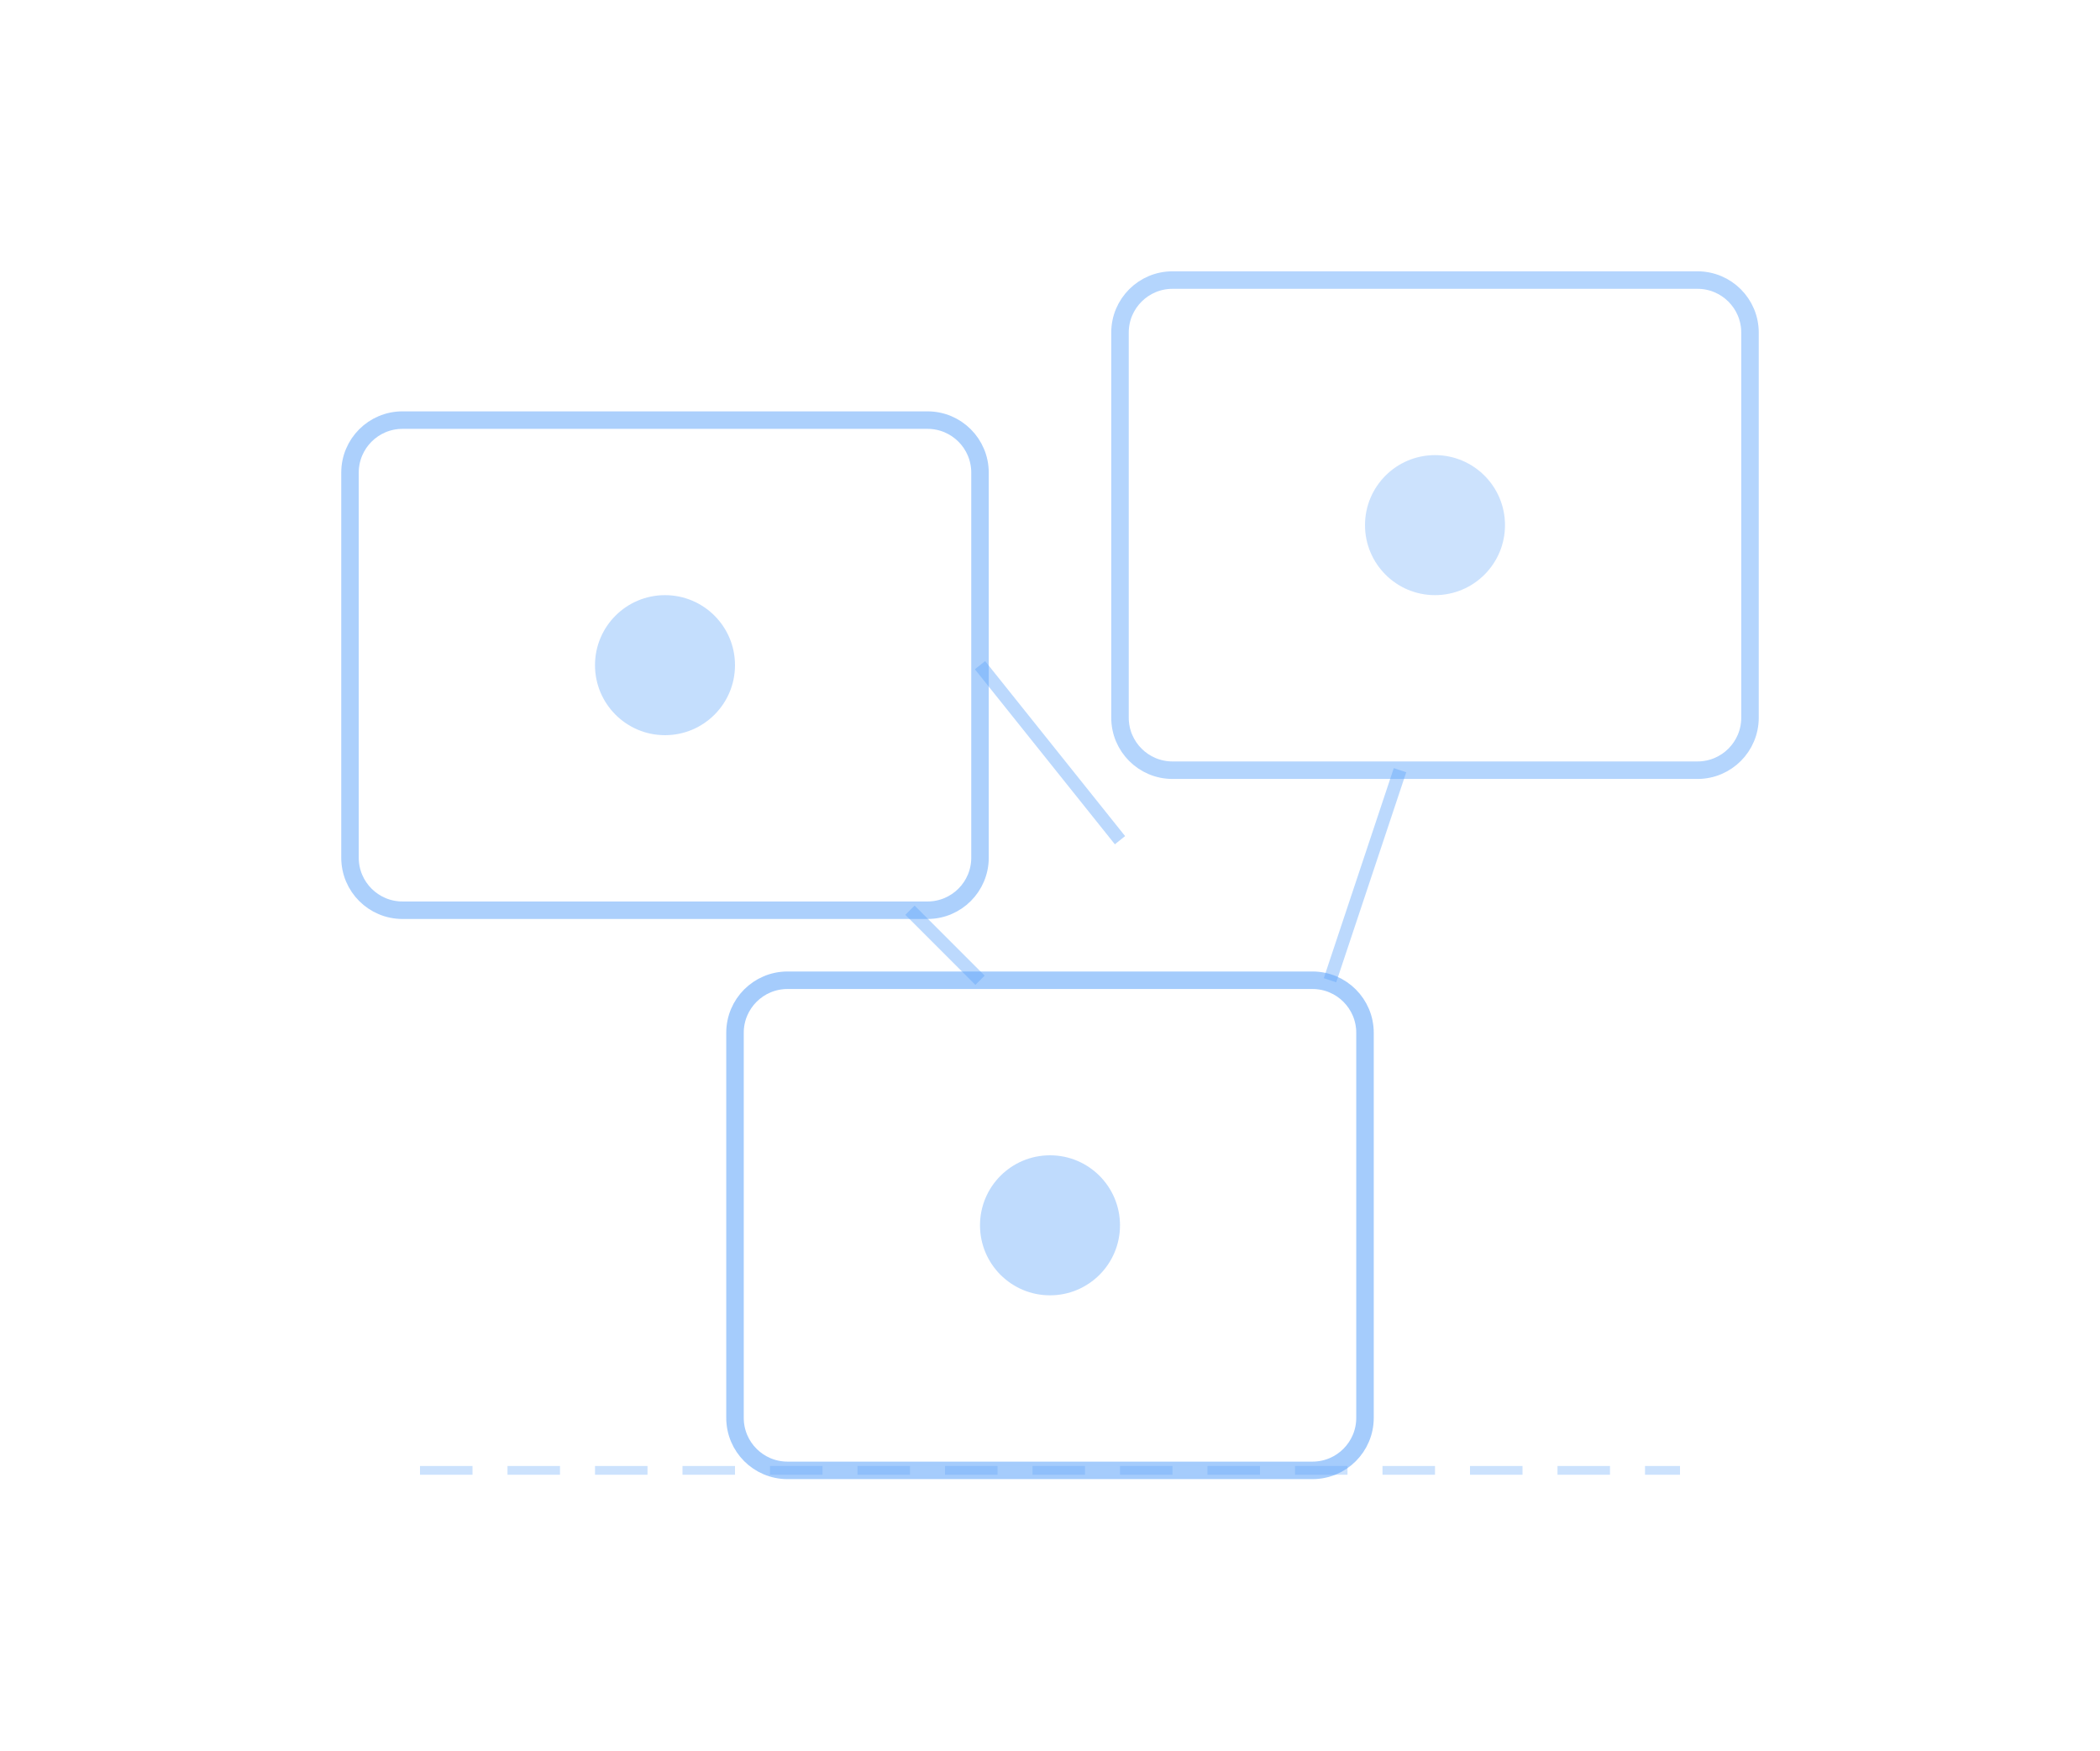
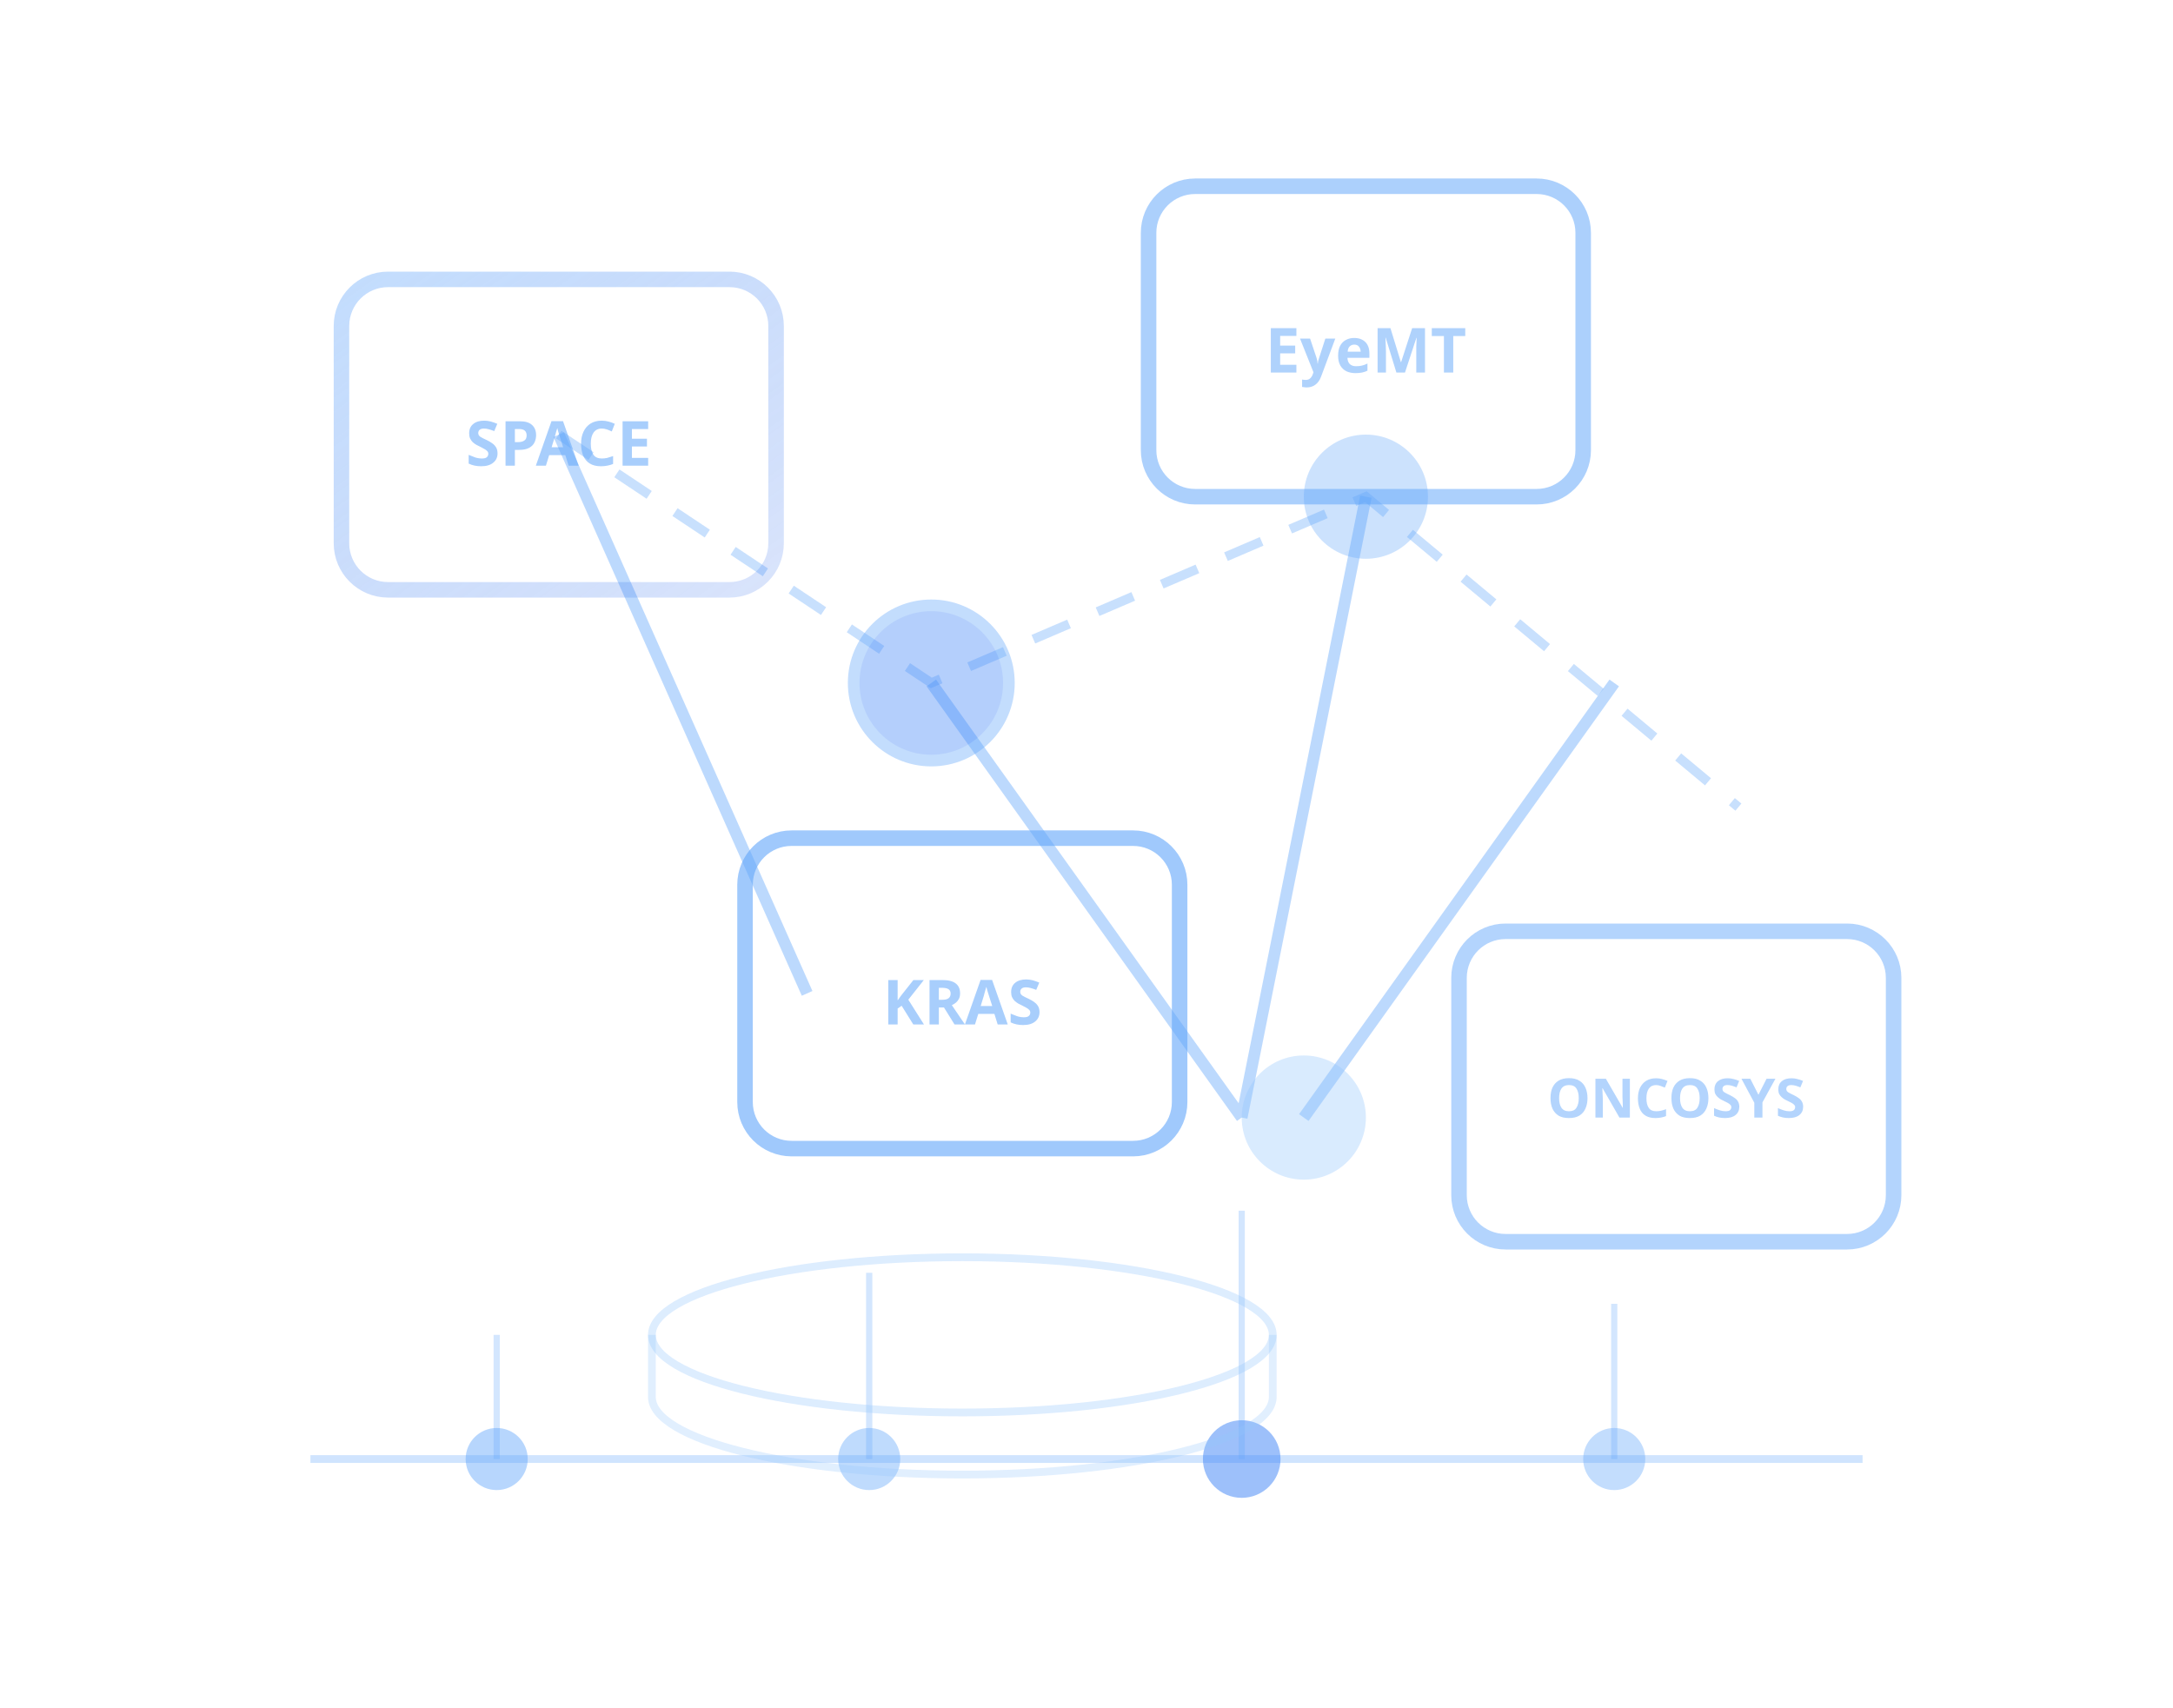
- <svg xmlns="http://www.w3.org/2000/svg" viewBox="0 0 240 200" fill="none" aria-hidden="true">
-   <rect x="40" y="48" width="72" height="56" rx="6" stroke="#60a5fa" stroke-width="2" opacity="0.52" />
-   <rect x="128" y="32" width="72" height="56" rx="6" stroke="#60a5fa" stroke-width="2" opacity="0.47" />
-   <rect x="84" y="112" width="72" height="56" rx="6" stroke="#60a5fa" stroke-width="2" opacity="0.57" />
-   <path d="M112 76l16 20M160 88l-8 24M112 112l-8-8" stroke="#60a5fa" stroke-width="1.5" opacity="0.42" />
-   <circle cx="76" cy="76" r="8" fill="#60a5fa" opacity="0.37" />
-   <circle cx="164" cy="60" r="8" fill="#60a5fa" opacity="0.32" />
-   <circle cx="120" cy="140" r="8" fill="#60a5fa" opacity="0.4" />
-   <path d="M48 168h144" stroke="#60a5fa" stroke-width="1" opacity="0.32" stroke-dasharray="6 4" />
+ <svg xmlns="http://www.w3.org/2000/svg" viewBox="0 0 280 220" fill="none" aria-hidden="true">
+   <defs>
+     <linearGradient id="pj-blue" x1="0%" y1="0%" x2="100%" y2="100%">
+       <stop offset="0%" stop-color="#60a5fa" stop-opacity="0.65" />
+       <stop offset="100%" stop-color="#2563eb" stop-opacity="0.3" />
+     </linearGradient>
+   </defs>
+   <path d="M72 56l48 32 56-24 48 40" stroke="#60a5fa" stroke-width="1.2" opacity="0.35" stroke-dasharray="5 4" />
+   <path d="M72 56l32 72M120 88l40 56M176 64l-16 80M168 144l40-56" stroke="#60a5fa" stroke-width="1.5" opacity="0.42" />
+   <rect x="44" y="36" width="56" height="40" rx="6" stroke="url(#pj-blue)" stroke-width="2" opacity="0.58" />
+   <text x="72" y="60" text-anchor="middle" fill="#60a5fa" font-size="8" font-weight="700" opacity="0.55" font-family="system-ui,sans-serif">SPACE</text>
+   <rect x="148" y="24" width="56" height="40" rx="6" stroke="#60a5fa" stroke-width="2" opacity="0.52" />
+   <text x="176" y="48" text-anchor="middle" fill="#60a5fa" font-size="8" font-weight="700" opacity="0.5" font-family="system-ui,sans-serif">EyeMT</text>
+   <rect x="96" y="108" width="56" height="40" rx="6" stroke="#60a5fa" stroke-width="2" opacity="0.6" />
+   <text x="124" y="132" text-anchor="middle" fill="#60a5fa" font-size="8" font-weight="700" opacity="0.55" font-family="system-ui,sans-serif">KRAS</text>
+   <rect x="188" y="120" width="56" height="40" rx="6" stroke="#60a5fa" stroke-width="2" opacity="0.48" />
+   <text x="216" y="144" text-anchor="middle" fill="#60a5fa" font-size="7" font-weight="700" opacity="0.48" font-family="system-ui,sans-serif">ONCOSYS</text>
+   <circle cx="120" cy="88" r="10" fill="#3b82f6" opacity="0.38" stroke="#60a5fa" stroke-width="1.5" />
+   <circle cx="176" cy="64" r="8" fill="#60a5fa" opacity="0.32" />
+   <circle cx="168" cy="144" r="8" fill="#93c5fd" opacity="0.35" />
+   <path d="M40 188h200" stroke="#60a5fa" stroke-width="1" opacity="0.3" />
+   <circle cx="64" cy="188" r="4" fill="#60a5fa" opacity="0.45" />
+   <circle cx="112" cy="188" r="4" fill="#60a5fa" opacity="0.4" />
+   <circle cx="160" cy="188" r="5" fill="#3b82f6" opacity="0.5" />
+   <circle cx="208" cy="188" r="4" fill="#60a5fa" opacity="0.38" />
+   <path d="M64 188v-16M112 188v-24M160 188v-32M208 188v-20" stroke="#60a5fa" stroke-width="0.8" opacity="0.28" />
+   <ellipse cx="124" cy="172" rx="40" ry="10" stroke="#93c5fd" stroke-width="1" opacity="0.32" />
+   <path d="M84 172v8c0 5.5 17.9 10 40 10s40-4.5 40-10v-8" stroke="#93c5fd" stroke-width="1" opacity="0.28" />
</svg>
